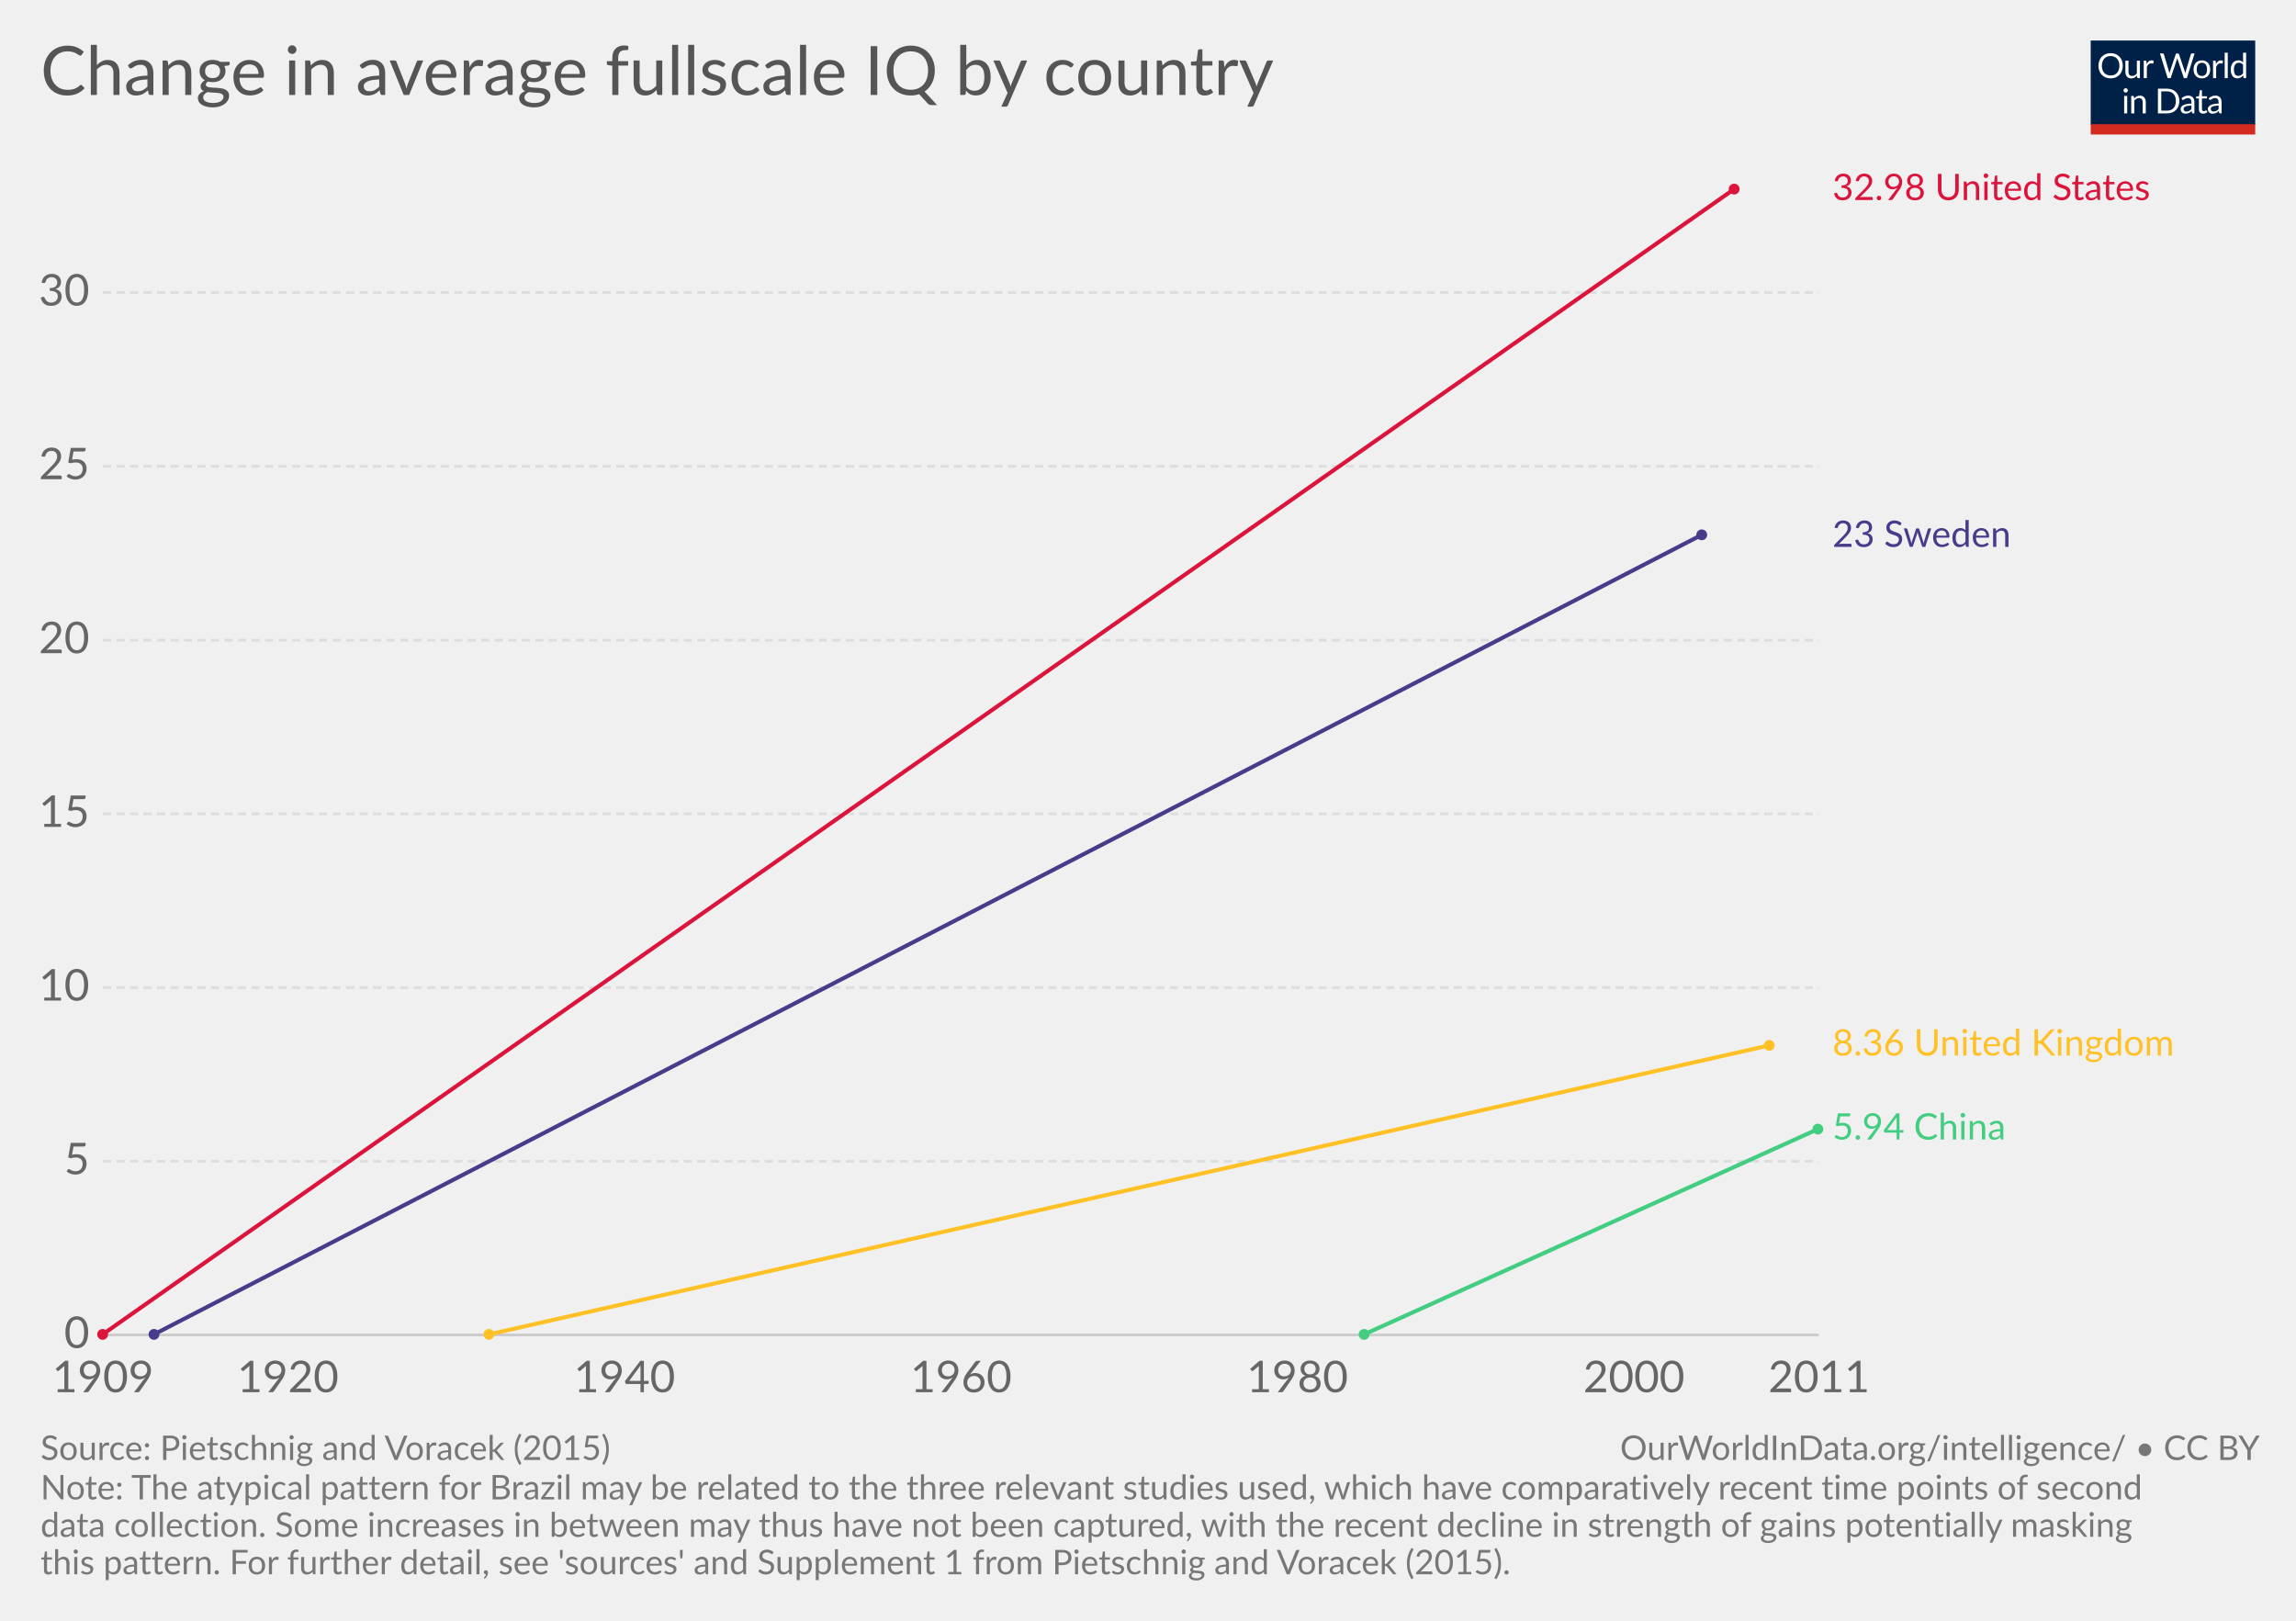
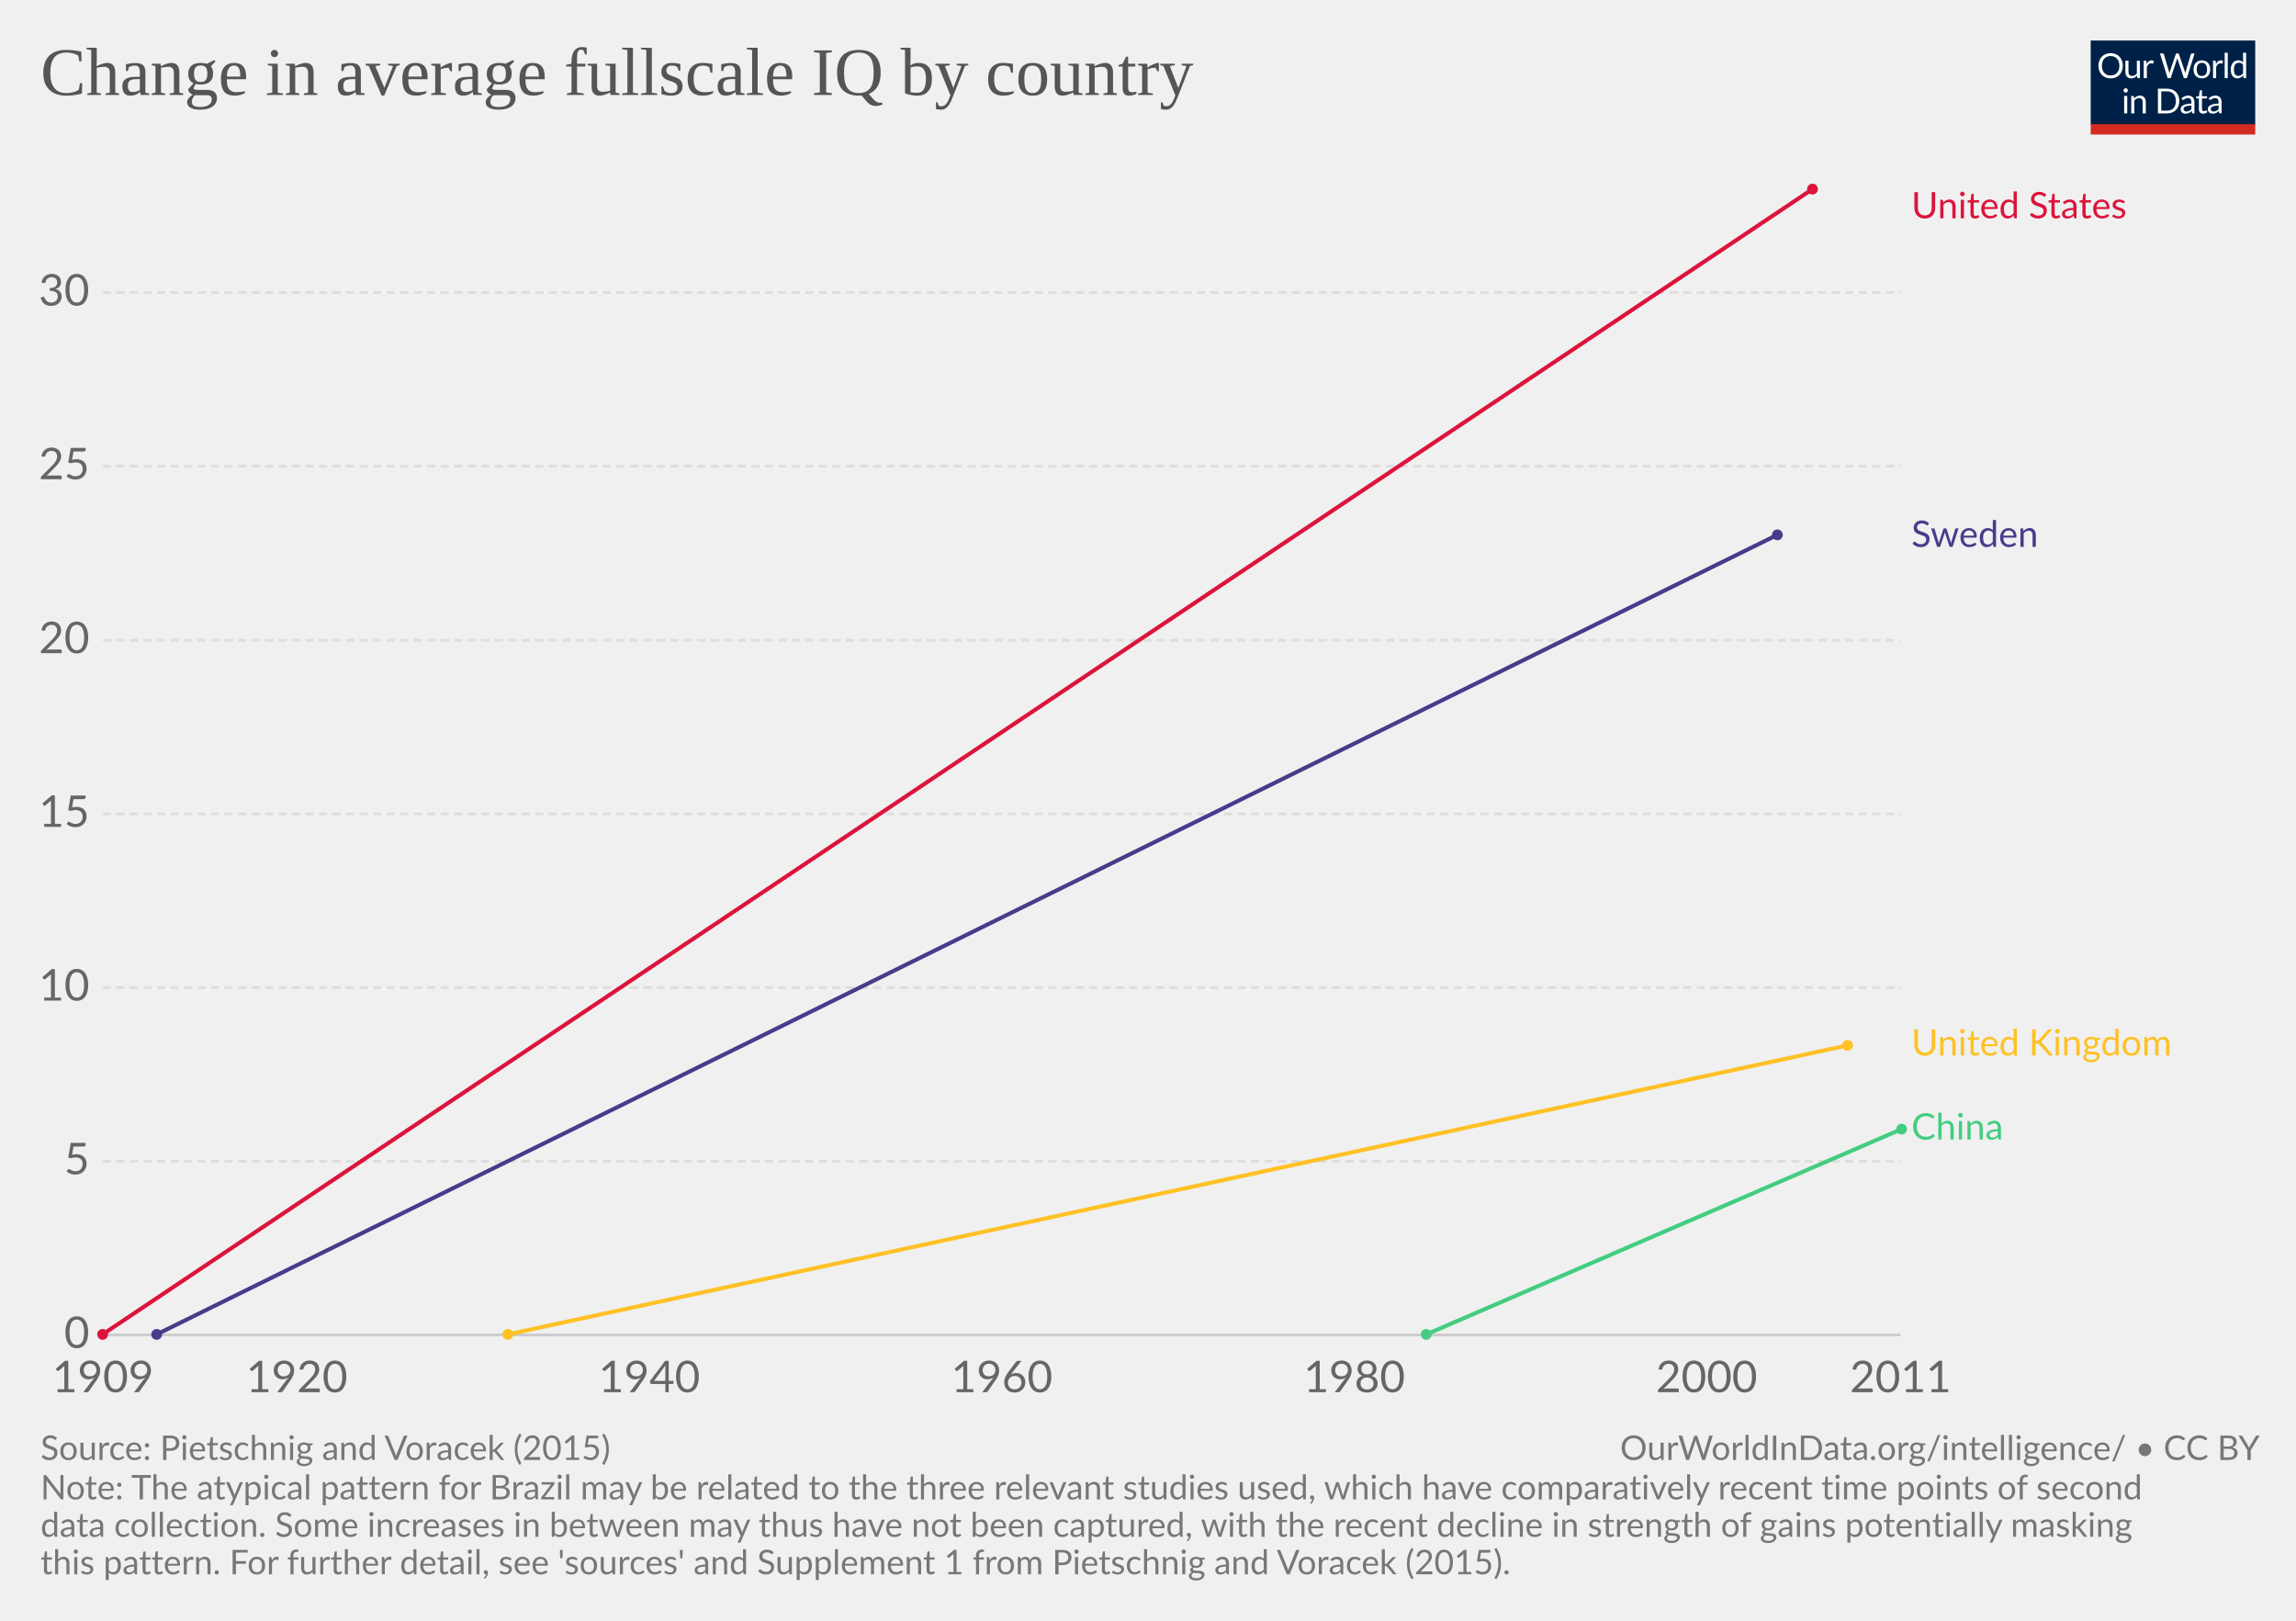
<svg xmlns="http://www.w3.org/2000/svg" version="1.1" style="font-family:Lato, 'Helvetica Neue', Helvetica, Arial, sans-serif;font-size:18px;background-color:white;text-rendering:optimizeLegibility;-webkit-font-smoothing:antialiased" width="850" height="600">
  <g class="HeaderView">
    <g transform="translate(774, 15) scale(0.29)">
      <svg width="210" height="120" viewBox="0 0 210 120" fill="none">
        <g clip-path="url(#clip0)">
          <path d="M0 0H210V107.89H0V0Z" fill="#002147" />
          <path d="M40.979 32.248C40.979 34.609 40.605 36.78 39.857 38.76C39.109 40.725 38.053 42.419 36.689 43.842C35.325 45.265 33.682 46.372 31.761 47.164C29.854 47.941 27.742 48.33 25.425 48.33C23.107 48.33 20.995 47.941 19.089 47.164C17.182 46.372 15.547 45.265 14.183 43.842C12.819 42.419 11.763 40.725 11.015 38.76C10.267 36.78 9.893 34.609 9.893 32.248C9.893 29.887 10.267 27.723 11.015 25.758C11.763 23.778 12.819 22.077 14.183 20.654C15.547 19.217 17.182 18.102 19.089 17.31C20.995 16.518 23.107 16.122 25.425 16.122C27.742 16.122 29.854 16.518 31.761 17.31C33.682 18.102 35.325 19.217 36.689 20.654C38.053 22.077 39.109 23.778 39.857 25.758C40.605 27.723 40.979 29.887 40.979 32.248ZM36.601 32.248C36.601 30.312 36.337 28.574 35.809 27.034C35.281 25.494 34.533 24.196 33.565 23.14C32.597 22.069 31.423 21.248 30.045 20.676C28.666 20.104 27.126 19.818 25.425 19.818C23.738 19.818 22.205 20.104 20.827 20.676C19.448 21.248 18.267 22.069 17.285 23.14C16.317 24.196 15.569 25.494 15.041 27.034C14.513 28.574 14.249 30.312 14.249 32.248C14.249 34.184 14.513 35.922 15.041 37.462C15.569 38.987 16.317 40.285 17.285 41.356C18.267 42.412 19.448 43.226 20.827 43.798C22.205 44.355 23.738 44.634 25.425 44.634C27.126 44.634 28.666 44.355 30.045 43.798C31.423 43.226 32.597 42.412 33.565 41.356C34.533 40.285 35.281 38.987 35.809 37.462C36.337 35.922 36.601 34.184 36.601 32.248ZM62.823 25.714V48H60.491C59.934 48 59.582 47.729 59.435 47.186L59.127 44.788C58.159 45.859 57.074 46.724 55.871 47.384C54.669 48.029 53.29 48.352 51.735 48.352C50.518 48.352 49.44 48.154 48.501 47.758C47.577 47.347 46.8 46.775 46.169 46.042C45.539 45.309 45.062 44.421 44.739 43.38C44.431 42.339 44.277 41.187 44.277 39.926V25.714H48.193V39.926C48.193 41.613 48.575 42.918 49.337 43.842C50.115 44.766 51.295 45.228 52.879 45.228C54.038 45.228 55.116 44.957 56.113 44.414C57.125 43.857 58.057 43.094 58.907 42.126V25.714H62.823ZM71.43 30.18C72.135 28.655 73 27.467 74.027 26.616C75.053 25.751 76.307 25.318 77.789 25.318C78.258 25.318 78.705 25.369 79.131 25.472C79.571 25.575 79.959 25.736 80.297 25.956L80.011 28.882C79.923 29.249 79.703 29.432 79.351 29.432C79.145 29.432 78.845 29.388 78.449 29.3C78.053 29.212 77.605 29.168 77.107 29.168C76.403 29.168 75.772 29.271 75.215 29.476C74.672 29.681 74.181 29.989 73.741 30.4C73.315 30.796 72.927 31.295 72.575 31.896C72.237 32.483 71.929 33.157 71.651 33.92V48H67.713V25.714H69.957C70.382 25.714 70.675 25.795 70.837 25.956C70.998 26.117 71.108 26.396 71.167 26.792L71.43 30.18ZM132.589 16.474L122.755 48H118.927L110.941 23.954C110.867 23.719 110.794 23.47 110.721 23.206C110.662 22.942 110.596 22.663 110.523 22.37C110.449 22.663 110.376 22.942 110.303 23.206C110.23 23.47 110.156 23.719 110.083 23.954L102.053 48H98.225L88.391 16.474H91.933C92.314 16.474 92.629 16.569 92.879 16.76C93.143 16.951 93.311 17.193 93.385 17.486L99.897 39.398C99.999 39.794 100.095 40.219 100.183 40.674C100.285 41.129 100.381 41.613 100.469 42.126C100.571 41.613 100.674 41.129 100.777 40.674C100.894 40.205 101.019 39.779 101.151 39.398L108.565 17.486C108.653 17.237 108.821 17.009 109.071 16.804C109.335 16.584 109.65 16.474 110.017 16.474H111.249C111.63 16.474 111.938 16.569 112.173 16.76C112.407 16.951 112.583 17.193 112.701 17.486L120.093 39.398C120.225 39.779 120.342 40.19 120.445 40.63C120.562 41.07 120.672 41.532 120.775 42.016C120.848 41.532 120.929 41.07 121.017 40.63C121.105 40.19 121.2 39.779 121.303 39.398L127.837 17.486C127.91 17.222 128.072 16.987 128.321 16.782C128.585 16.577 128.9 16.474 129.267 16.474H132.589ZM141.94 25.362C143.568 25.362 145.034 25.633 146.34 26.176C147.645 26.719 148.76 27.489 149.684 28.486C150.608 29.483 151.312 30.693 151.796 32.116C152.294 33.524 152.544 35.101 152.544 36.846C152.544 38.606 152.294 40.19 151.796 41.598C151.312 43.006 150.608 44.209 149.684 45.206C148.76 46.203 147.645 46.973 146.34 47.516C145.034 48.044 143.568 48.308 141.94 48.308C140.297 48.308 138.816 48.044 137.496 47.516C136.19 46.973 135.076 46.203 134.152 45.206C133.228 44.209 132.516 43.006 132.018 41.598C131.534 40.19 131.292 38.606 131.292 36.846C131.292 35.101 131.534 33.524 132.018 32.116C132.516 30.693 133.228 29.483 134.152 28.486C135.076 27.489 136.19 26.719 137.496 26.176C138.816 25.633 140.297 25.362 141.94 25.362ZM141.94 45.25C144.14 45.25 145.782 44.517 146.868 43.05C147.953 41.569 148.496 39.508 148.496 36.868C148.496 34.213 147.953 32.145 146.868 30.664C145.782 29.183 144.14 28.442 141.94 28.442C140.825 28.442 139.85 28.633 139.014 29.014C138.192 29.395 137.503 29.945 136.946 30.664C136.403 31.383 135.992 32.27 135.714 33.326C135.45 34.367 135.318 35.548 135.318 36.868C135.318 39.508 135.86 41.569 136.946 43.05C138.046 44.517 139.71 45.25 141.94 45.25ZM159.908 30.18C160.612 28.655 161.478 27.467 162.504 26.616C163.531 25.751 164.785 25.318 166.266 25.318C166.736 25.318 167.183 25.369 167.608 25.472C168.048 25.575 168.437 25.736 168.774 25.956L168.488 28.882C168.4 29.249 168.18 29.432 167.828 29.432C167.623 29.432 167.322 29.388 166.926 29.3C166.53 29.212 166.083 29.168 165.584 29.168C164.88 29.168 164.25 29.271 163.692 29.476C163.15 29.681 162.658 29.989 162.218 30.4C161.793 30.796 161.404 31.295 161.052 31.896C160.715 32.483 160.407 33.157 160.128 33.92V48H156.19V25.714H158.434C158.86 25.714 159.153 25.795 159.314 25.956C159.476 26.117 159.586 26.396 159.644 26.792L159.908 30.18ZM174.946 15.594V48H171.03V15.594H174.946ZM194.496 31.016C193.763 30.033 192.971 29.351 192.12 28.97C191.269 28.574 190.316 28.376 189.26 28.376C187.192 28.376 185.601 29.117 184.486 30.598C183.371 32.079 182.814 34.191 182.814 36.934C182.814 38.386 182.939 39.633 183.188 40.674C183.437 41.701 183.804 42.551 184.288 43.226C184.772 43.886 185.366 44.37 186.07 44.678C186.774 44.986 187.573 45.14 188.468 45.14C189.759 45.14 190.881 44.847 191.834 44.26C192.802 43.673 193.689 42.845 194.496 41.774V31.016ZM198.412 15.594V48H196.08C195.523 48 195.171 47.729 195.024 47.186L194.672 44.48C193.719 45.624 192.633 46.548 191.416 47.252C190.199 47.956 188.791 48.308 187.192 48.308C185.916 48.308 184.757 48.066 183.716 47.582C182.675 47.083 181.787 46.357 181.054 45.404C180.321 44.451 179.756 43.263 179.36 41.84C178.964 40.417 178.766 38.782 178.766 36.934C178.766 35.291 178.986 33.766 179.426 32.358C179.866 30.935 180.497 29.703 181.318 28.662C182.139 27.621 183.144 26.807 184.332 26.22C185.535 25.619 186.884 25.318 188.38 25.318C189.744 25.318 190.91 25.553 191.878 26.022C192.861 26.477 193.733 27.115 194.496 27.936V15.594H198.412ZM46.614 70.714V93H42.698V70.714H46.614ZM47.45 63.718C47.45 64.099 47.369 64.459 47.208 64.796C47.061 65.119 46.856 65.412 46.592 65.676C46.343 65.925 46.042 66.123 45.69 66.27C45.352 66.417 44.993 66.49 44.612 66.49C44.23 66.49 43.871 66.417 43.534 66.27C43.211 66.123 42.925 65.925 42.676 65.676C42.426 65.412 42.228 65.119 42.082 64.796C41.935 64.459 41.862 64.099 41.862 63.718C41.862 63.337 41.935 62.977 42.082 62.64C42.228 62.288 42.426 61.987 42.676 61.738C42.925 61.474 43.211 61.269 43.534 61.122C43.871 60.975 44.23 60.902 44.612 60.902C44.993 60.902 45.352 60.975 45.69 61.122C46.042 61.269 46.343 61.474 46.592 61.738C46.856 61.987 47.061 62.288 47.208 62.64C47.369 62.977 47.45 63.337 47.45 63.718ZM55.424 73.948C55.908 73.405 56.422 72.914 56.964 72.474C57.507 72.034 58.079 71.66 58.68 71.352C59.296 71.029 59.941 70.787 60.616 70.626C61.306 70.45 62.046 70.362 62.838 70.362C64.055 70.362 65.126 70.567 66.05 70.978C66.989 71.374 67.766 71.946 68.382 72.694C69.013 73.427 69.49 74.315 69.812 75.356C70.135 76.397 70.296 77.549 70.296 78.81V93H66.358V78.81C66.358 77.123 65.969 75.818 65.192 74.894C64.43 73.955 63.264 73.486 61.694 73.486C60.535 73.486 59.45 73.765 58.438 74.322C57.441 74.879 56.517 75.635 55.666 76.588V93H51.728V70.714H54.082C54.639 70.714 54.984 70.985 55.116 71.528L55.424 73.948ZM113.129 77.248C113.129 79.609 112.755 81.758 112.007 83.694C111.259 85.63 110.203 87.287 108.839 88.666C107.475 90.045 105.832 91.115 103.911 91.878C102.004 92.626 99.892 93 97.575 93H85.805V61.474H97.575C99.892 61.474 102.004 61.855 103.911 62.618C105.832 63.366 107.475 64.437 108.839 65.83C110.203 67.209 111.259 68.866 112.007 70.802C112.755 72.738 113.129 74.887 113.129 77.248ZM108.751 77.248C108.751 75.312 108.487 73.581 107.959 72.056C107.431 70.531 106.683 69.24 105.715 68.184C104.747 67.128 103.574 66.321 102.195 65.764C100.816 65.207 99.276 64.928 97.575 64.928H90.073V89.546H97.575C99.276 89.546 100.816 89.267 102.195 88.71C103.574 88.153 104.747 87.353 105.715 86.312C106.683 85.256 107.431 83.965 107.959 82.44C108.487 80.915 108.751 79.184 108.751 77.248ZM128.553 82.968C126.749 83.027 125.209 83.173 123.933 83.408C122.672 83.628 121.638 83.921 120.831 84.288C120.039 84.655 119.46 85.087 119.093 85.586C118.741 86.085 118.565 86.642 118.565 87.258C118.565 87.845 118.661 88.351 118.851 88.776C119.042 89.201 119.299 89.553 119.621 89.832C119.959 90.096 120.347 90.294 120.787 90.426C121.242 90.543 121.726 90.602 122.239 90.602C122.929 90.602 123.559 90.536 124.131 90.404C124.703 90.257 125.239 90.052 125.737 89.788C126.251 89.524 126.735 89.209 127.189 88.842C127.659 88.475 128.113 88.057 128.553 87.588V82.968ZM115.903 73.86C117.135 72.672 118.463 71.785 119.885 71.198C121.308 70.611 122.885 70.318 124.615 70.318C125.862 70.318 126.969 70.523 127.937 70.934C128.905 71.345 129.719 71.917 130.379 72.65C131.039 73.383 131.538 74.271 131.875 75.312C132.213 76.353 132.381 77.497 132.381 78.744V93H130.643C130.262 93 129.969 92.941 129.763 92.824C129.558 92.692 129.397 92.443 129.279 92.076L128.839 89.964C128.253 90.507 127.681 90.991 127.123 91.416C126.566 91.827 125.979 92.179 125.363 92.472C124.747 92.751 124.087 92.963 123.383 93.11C122.694 93.271 121.924 93.352 121.073 93.352C120.208 93.352 119.394 93.235 118.631 93C117.869 92.751 117.201 92.384 116.629 91.9C116.072 91.416 115.625 90.807 115.287 90.074C114.965 89.326 114.803 88.446 114.803 87.434C114.803 86.554 115.045 85.711 115.529 84.904C116.013 84.083 116.798 83.357 117.883 82.726C118.969 82.095 120.384 81.582 122.129 81.186C123.875 80.775 126.016 80.541 128.553 80.482V78.744C128.553 77.013 128.179 75.708 127.431 74.828C126.683 73.933 125.591 73.486 124.153 73.486C123.185 73.486 122.371 73.611 121.711 73.86C121.066 74.095 120.501 74.366 120.017 74.674C119.548 74.967 119.137 75.239 118.785 75.488C118.448 75.723 118.111 75.84 117.773 75.84C117.509 75.84 117.282 75.774 117.091 75.642C116.901 75.495 116.739 75.319 116.607 75.114L115.903 73.86ZM143.568 93.352C141.808 93.352 140.451 92.861 139.498 91.878C138.559 90.895 138.09 89.48 138.09 87.632V73.992H135.406C135.171 73.992 134.973 73.926 134.812 73.794C134.65 73.647 134.57 73.427 134.57 73.134V71.572L138.222 71.11L139.124 64.224C139.168 64.004 139.263 63.828 139.41 63.696C139.571 63.549 139.776 63.476 140.026 63.476H142.006V71.154H148.452V73.992H142.006V87.368C142.006 88.307 142.233 89.003 142.688 89.458C143.142 89.913 143.729 90.14 144.448 90.14C144.858 90.14 145.21 90.089 145.504 89.986C145.812 89.869 146.076 89.744 146.296 89.612C146.516 89.48 146.699 89.363 146.846 89.26C147.007 89.143 147.146 89.084 147.264 89.084C147.469 89.084 147.652 89.209 147.814 89.458L148.958 91.328C148.283 91.959 147.469 92.457 146.516 92.824C145.562 93.176 144.58 93.352 143.568 93.352ZM163.253 82.968C161.449 83.027 159.909 83.173 158.633 83.408C157.372 83.628 156.338 83.921 155.531 84.288C154.739 84.655 154.16 85.087 153.793 85.586C153.441 86.085 153.265 86.642 153.265 87.258C153.265 87.845 153.36 88.351 153.551 88.776C153.742 89.201 153.998 89.553 154.321 89.832C154.658 90.096 155.047 90.294 155.487 90.426C155.942 90.543 156.426 90.602 156.939 90.602C157.628 90.602 158.259 90.536 158.831 90.404C159.403 90.257 159.938 90.052 160.437 89.788C160.95 89.524 161.434 89.209 161.889 88.842C162.358 88.475 162.813 88.057 163.253 87.588V82.968ZM150.603 73.86C151.835 72.672 153.162 71.785 154.585 71.198C156.008 70.611 157.584 70.318 159.315 70.318C160.562 70.318 161.669 70.523 162.637 70.934C163.605 71.345 164.419 71.917 165.079 72.65C165.739 73.383 166.238 74.271 166.575 75.312C166.912 76.353 167.081 77.497 167.081 78.744V93H165.343C164.962 93 164.668 92.941 164.463 92.824C164.258 92.692 164.096 92.443 163.979 92.076L163.539 89.964C162.952 90.507 162.38 90.991 161.823 91.416C161.266 91.827 160.679 92.179 160.063 92.472C159.447 92.751 158.787 92.963 158.083 93.11C157.394 93.271 156.624 93.352 155.773 93.352C154.908 93.352 154.094 93.235 153.331 93C152.568 92.751 151.901 92.384 151.329 91.9C150.772 91.416 150.324 90.807 149.987 90.074C149.664 89.326 149.503 88.446 149.503 87.434C149.503 86.554 149.745 85.711 150.229 84.904C150.713 84.083 151.498 83.357 152.583 82.726C153.668 82.095 155.084 81.582 156.829 81.186C158.574 80.775 160.716 80.541 163.253 80.482V78.744C163.253 77.013 162.879 75.708 162.131 74.828C161.383 73.933 160.29 73.486 158.853 73.486C157.885 73.486 157.071 73.611 156.411 73.86C155.766 74.095 155.201 74.366 154.717 74.674C154.248 74.967 153.837 75.239 153.485 75.488C153.148 75.723 152.81 75.84 152.473 75.84C152.209 75.84 151.982 75.774 151.791 75.642C151.6 75.495 151.439 75.319 151.307 75.114L150.603 73.86Z" fill="white" />
          <rect y="106.789" width="210" height="13.211" fill="#D42B21" />
        </g>
        <defs>
          <clipPath id="clip0">
            <rect width="210" height="120" fill="white" />
          </clipPath>
        </defs>
      </svg>
    </g>
-     <a href="https://ourworldindata.org/grapher/change-in-average-fullscale-iq-by-country-1909-2013" target="_blank">
+     <a href="https://ourworldindata.org/grapher/change-in-average-fullscale-iq-by-country-1909-2013" style="font-family:&quot;Playfair Display&quot;, Georgia, &quot;Times New Roman&quot;, serif" target="_blank">
      <text font-size="25.20" x="15.0" y="35.2" fill="#555">
        <tspan x="15" y="35.16">Change in average fullscale IQ by country</tspan>
      </text>
    </a>
  </g>
  <g class="LineChart">
    <defs>
-       <clipPath id="boundsClip-531">
+       <clipPath id="boundsClip-4">
        <rect x="28.144" y="0" width="830" height="890.8" />
      </clipPath>
    </defs>
    <g class="AxisBoxView">
      <g class="HorizontalAxis">
        <text x="38.1" y="515.4" fill="#666" text-anchor="middle" font-size="16.2">1909</text>
-         <text x="106.6" y="515.4" fill="#666" text-anchor="middle" font-size="16.2">1920</text>
-         <text x="231.2" y="515.4" fill="#666" text-anchor="middle" font-size="16.2">1940</text>
-         <text x="355.8" y="515.4" fill="#666" text-anchor="middle" font-size="16.2">1960</text>
-         <text x="480.3" y="515.4" fill="#666" text-anchor="middle" font-size="16.2">1980</text>
-         <text x="604.9" y="515.4" fill="#666" text-anchor="middle" font-size="16.2">2000</text>
-         <text x="673.4" y="515.4" fill="#666" text-anchor="middle" font-size="16.2">2011</text>
+         <text x="109.9" y="515.4" fill="#666" text-anchor="middle" font-size="16.2">1920</text>
+         <text x="240.4" y="515.4" fill="#666" text-anchor="middle" font-size="16.2">1940</text>
+         <text x="370.9" y="515.4" fill="#666" text-anchor="middle" font-size="16.2">1960</text>
+         <text x="501.4" y="515.4" fill="#666" text-anchor="middle" font-size="16.2">1980</text>
+         <text x="631.8" y="515.4" fill="#666" text-anchor="middle" font-size="16.2">2000</text>
+         <text x="703.6" y="515.4" fill="#666" text-anchor="middle" font-size="16.2">2011</text>
      </g>
      <g class="VerticalAxis">
        <text x="33.14" y="494.2" fill="#666" dominant-baseline="middle" text-anchor="end" font-size="16.2">0</text>
        <text x="33.14" y="429.9" fill="#666" dominant-baseline="middle" text-anchor="end" font-size="16.2">5</text>
        <text x="33.14" y="365.6" fill="#666" dominant-baseline="middle" text-anchor="end" font-size="16.2">10</text>
        <text x="33.14" y="301.3" fill="#666" dominant-baseline="middle" text-anchor="end" font-size="16.2">15</text>
        <text x="33.14" y="237" fill="#666" dominant-baseline="middle" text-anchor="end" font-size="16.2">20</text>
        <text x="33.14" y="172.6" fill="#666" dominant-baseline="middle" text-anchor="end" font-size="16.2">25</text>
        <text x="33.14" y="108.3" fill="#666" dominant-baseline="middle" text-anchor="end" font-size="16.2">30</text>
      </g>
      <g class="AxisGridLines">
-         <line x1="38.14" y1="494.2" x2="673.37" y2="494.2" stroke="#ccc" />
-         <line x1="38.14" y1="429.9" x2="673.37" y2="429.9" stroke="#ddd" stroke-dasharray="3,2" />
-         <line x1="38.14" y1="365.6" x2="673.37" y2="365.6" stroke="#ddd" stroke-dasharray="3,2" />
-         <line x1="38.14" y1="301.3" x2="673.37" y2="301.3" stroke="#ddd" stroke-dasharray="3,2" />
-         <line x1="38.14" y1="237" x2="673.37" y2="237" stroke="#ddd" stroke-dasharray="3,2" />
-         <line x1="38.14" y1="172.6" x2="673.37" y2="172.6" stroke="#ddd" stroke-dasharray="3,2" />
-         <line x1="38.14" y1="108.3" x2="673.37" y2="108.3" stroke="#ddd" stroke-dasharray="3,2" />
+         <line x1="38.14" y1="494.2" x2="703.61" y2="494.2" stroke="#ccc" />
+         <line x1="38.14" y1="429.9" x2="703.61" y2="429.9" stroke="#ddd" stroke-dasharray="3,2" />
+         <line x1="38.14" y1="365.6" x2="703.61" y2="365.6" stroke="#ddd" stroke-dasharray="3,2" />
+         <line x1="38.14" y1="301.3" x2="703.61" y2="301.3" stroke="#ddd" stroke-dasharray="3,2" />
+         <line x1="38.14" y1="237" x2="703.61" y2="237" stroke="#ddd" stroke-dasharray="3,2" />
+         <line x1="38.14" y1="172.6" x2="703.61" y2="172.6" stroke="#ddd" stroke-dasharray="3,2" />
+         <line x1="38.14" y1="108.3" x2="703.61" y2="108.3" stroke="#ddd" stroke-dasharray="3,2" />
      </g>
    </g>
-     <g clip-path="url(#boundsClip-531)">
-       <g class="HeightedLegend clickable">
+     <g clip-path="url(#boundsClip-4)">
+       <g class="HeightedLegend" style="cursor:pointer">
        <g class="legendMark">
-           <rect x="673.37" y="63.25" width="154.205" height="13.5" fill="#fff" opacity="0" />
-           <text font-size="13.50" x="678.4" y="74.0" fill="#DC143C">
-             <tspan x="678.37" y="74.05">32.98 United States</tspan>
+           <rect x="703.61" y="70" width="116.405" height="13.5" fill="#fff" opacity="0" />
+           <text font-size="13.50" x="707.6" y="80.8" fill="#DC143C">
+             <tspan x="707.61" y="80.8">United States</tspan>
          </text>
        </g>
        <g class="legendMark">
-           <rect x="673.37" y="191.65" width="102.905" height="13.5" fill="#fff" opacity="0" />
-           <text font-size="13.50" x="678.4" y="202.5" fill="#473C8B">
-             <tspan x="678.37" y="202.45">23 Sweden</tspan>
+           <rect x="703.61" y="191.65" width="84.005" height="13.5" fill="#fff" opacity="0" />
+           <text font-size="13.50" x="707.6" y="202.5" fill="#473C8B">
+             <tspan x="707.61" y="202.45">Sweden</tspan>
          </text>
        </g>
        <g class="legendMark">
-           <rect x="673.37" y="379.95" width="161.63" height="13.5" fill="#fff" opacity="0" />
-           <text font-size="13.50" x="678.4" y="390.8" fill="#FFC125">
-             <tspan x="678.37" y="390.75">8.36 United Kingdom</tspan>
+           <rect x="703.61" y="379.95" width="131.39" height="13.5" fill="#fff" opacity="0" />
+           <text font-size="13.50" x="707.6" y="390.8" fill="#FFC125">
+             <tspan x="707.61" y="390.75">United Kingdom</tspan>
          </text>
        </g>
        <g class="legendMark">
-           <rect x="673.37" y="411.05" width="100.61" height="13.5" fill="#fff" opacity="0" />
-           <text font-size="13.50" x="678.4" y="421.9" fill="#43CD80">
-             <tspan x="678.37" y="421.85">5.94 China</tspan>
+           <rect x="703.61" y="411.05" width="70.37" height="13.5" fill="#fff" opacity="0" />
+           <text font-size="13.50" x="707.6" y="421.9" fill="#43CD80">
+             <tspan x="707.61" y="421.85">China</tspan>
          </text>
        </g>
      </g>
      <g class="Lines">
-         <rect x="38" y="70" width="635" height="424" fill="rgba(255,255,255,0)" opacity="0" />
+         <rect x="38" y="70" width="665" height="424" fill="rgba(255,255,255,0)" opacity="0" />
        <g class="key-China_0">
-           <path stroke="#43CD80" stroke-linecap="round" d="M505 494L673 418" fill="none" stroke-width="1.5" />
+           <path stroke="#43CD80" stroke-linecap="round" d="M528 494L704 418" fill="none" stroke-width="1.5" />
          <g fill="#43CD80">
-             <circle cx="505" cy="494" r="2" />
-             <circle cx="673" cy="418" r="2" />
+             <circle cx="528" cy="494" r="2" />
+             <circle cx="704" cy="418" r="2" />
          </g>
        </g>
        <g class="key-United-States_0">
-           <path stroke="#DC143C" stroke-linecap="round" d="M38 494L642 70" fill="none" stroke-width="1.5" />
+           <path stroke="#DC143C" stroke-linecap="round" d="M38 494L671 70" fill="none" stroke-width="1.5" />
          <g fill="#DC143C">
            <circle cx="38" cy="494" r="2" />
-             <circle cx="642" cy="70" r="2" />
+             <circle cx="671" cy="70" r="2" />
          </g>
        </g>
        <g class="key-Sweden_0">
-           <path stroke="#473C8B" stroke-linecap="round" d="M57 494L630 198" fill="none" stroke-width="1.5" />
+           <path stroke="#473C8B" stroke-linecap="round" d="M58 494L658 198" fill="none" stroke-width="1.5" />
          <g fill="#473C8B">
-             <circle cx="57" cy="494" r="2" />
-             <circle cx="630" cy="198" r="2" />
+             <circle cx="58" cy="494" r="2" />
+             <circle cx="658" cy="198" r="2" />
          </g>
        </g>
        <g class="key-United-Kingdom_0">
-           <path stroke="#FFC125" stroke-linecap="round" d="M181 494L655 387" fill="none" stroke-width="1.5" />
+           <path stroke="#FFC125" stroke-linecap="round" d="M188 494L684 387" fill="none" stroke-width="1.5" />
          <g fill="#FFC125">
-             <circle cx="181" cy="494" r="2" />
-             <circle cx="655" cy="387" r="2" />
+             <circle cx="188" cy="494" r="2" />
+             <circle cx="684" cy="387" r="2" />
          </g>
        </g>
      </g>
    </g>
  </g>
  <g class="SourcesFooter" style="fill:#777">
    <g class="clickable" style="fill:#777">
      <text font-size="12.60" x="15.0" y="540.5">
        <tspan x="15" y="540.48">Source: Pietschnig and Voracek (2015)</tspan>
      </text>
    </g>
    <text font-size="12.60" x="15.0" y="555.1">
      <tspan x="15" y="555.08">Note: The atypical pattern for Brazil may be related to the three relevant studies used, which have comparatively recent time points of second</tspan>
      <tspan x="15" y="568.94">data collection. Some increases in between may thus have not been captured, with the recent decline in strength of gains potentially masking</tspan>
      <tspan x="15" y="582.8">this pattern. For further detail, see 'sources' and Supplement 1 from Pietschnig and Voracek (2015).</tspan>
    </text>
    <text font-size="12.60" x="599.8" y="540.5">
      <tspan x="599.758" y="540.48">
        <a target="_blank" style="fill: #777;" href="https://ourworldindata.org/intelligence/">OurWorldInData.org/intelligence/</a> • <a style="fill: #777;" class="cclogo" href="http://creativecommons.org/licenses/by/4.0/deed.en_US" target="_blank">CC BY</a>
      </tspan>
    </text>
  </g>
</svg>
